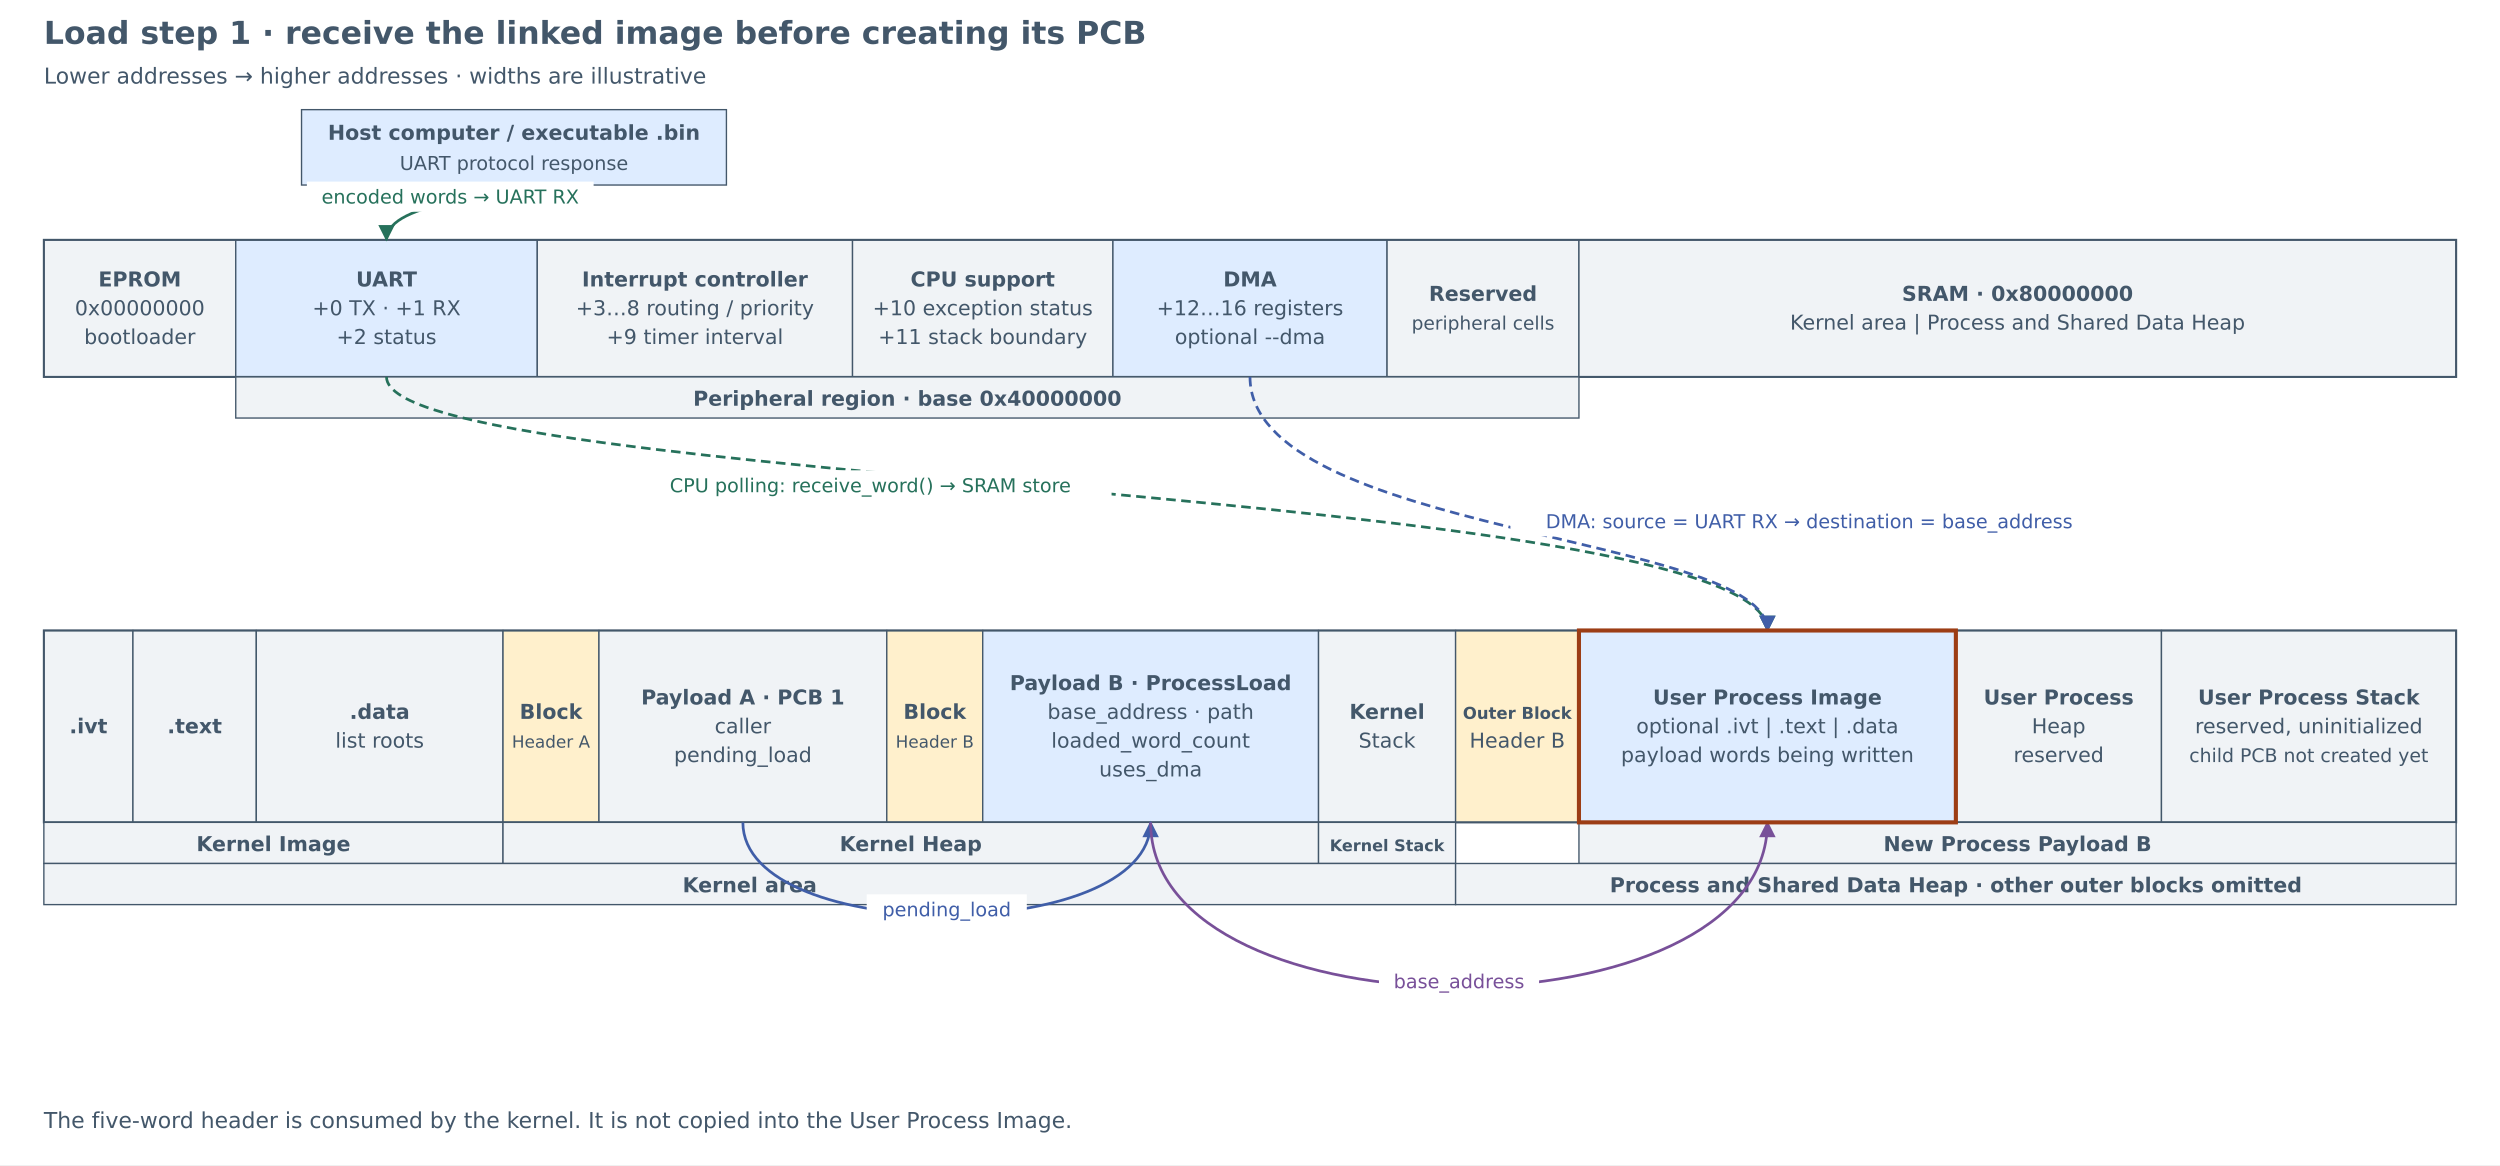
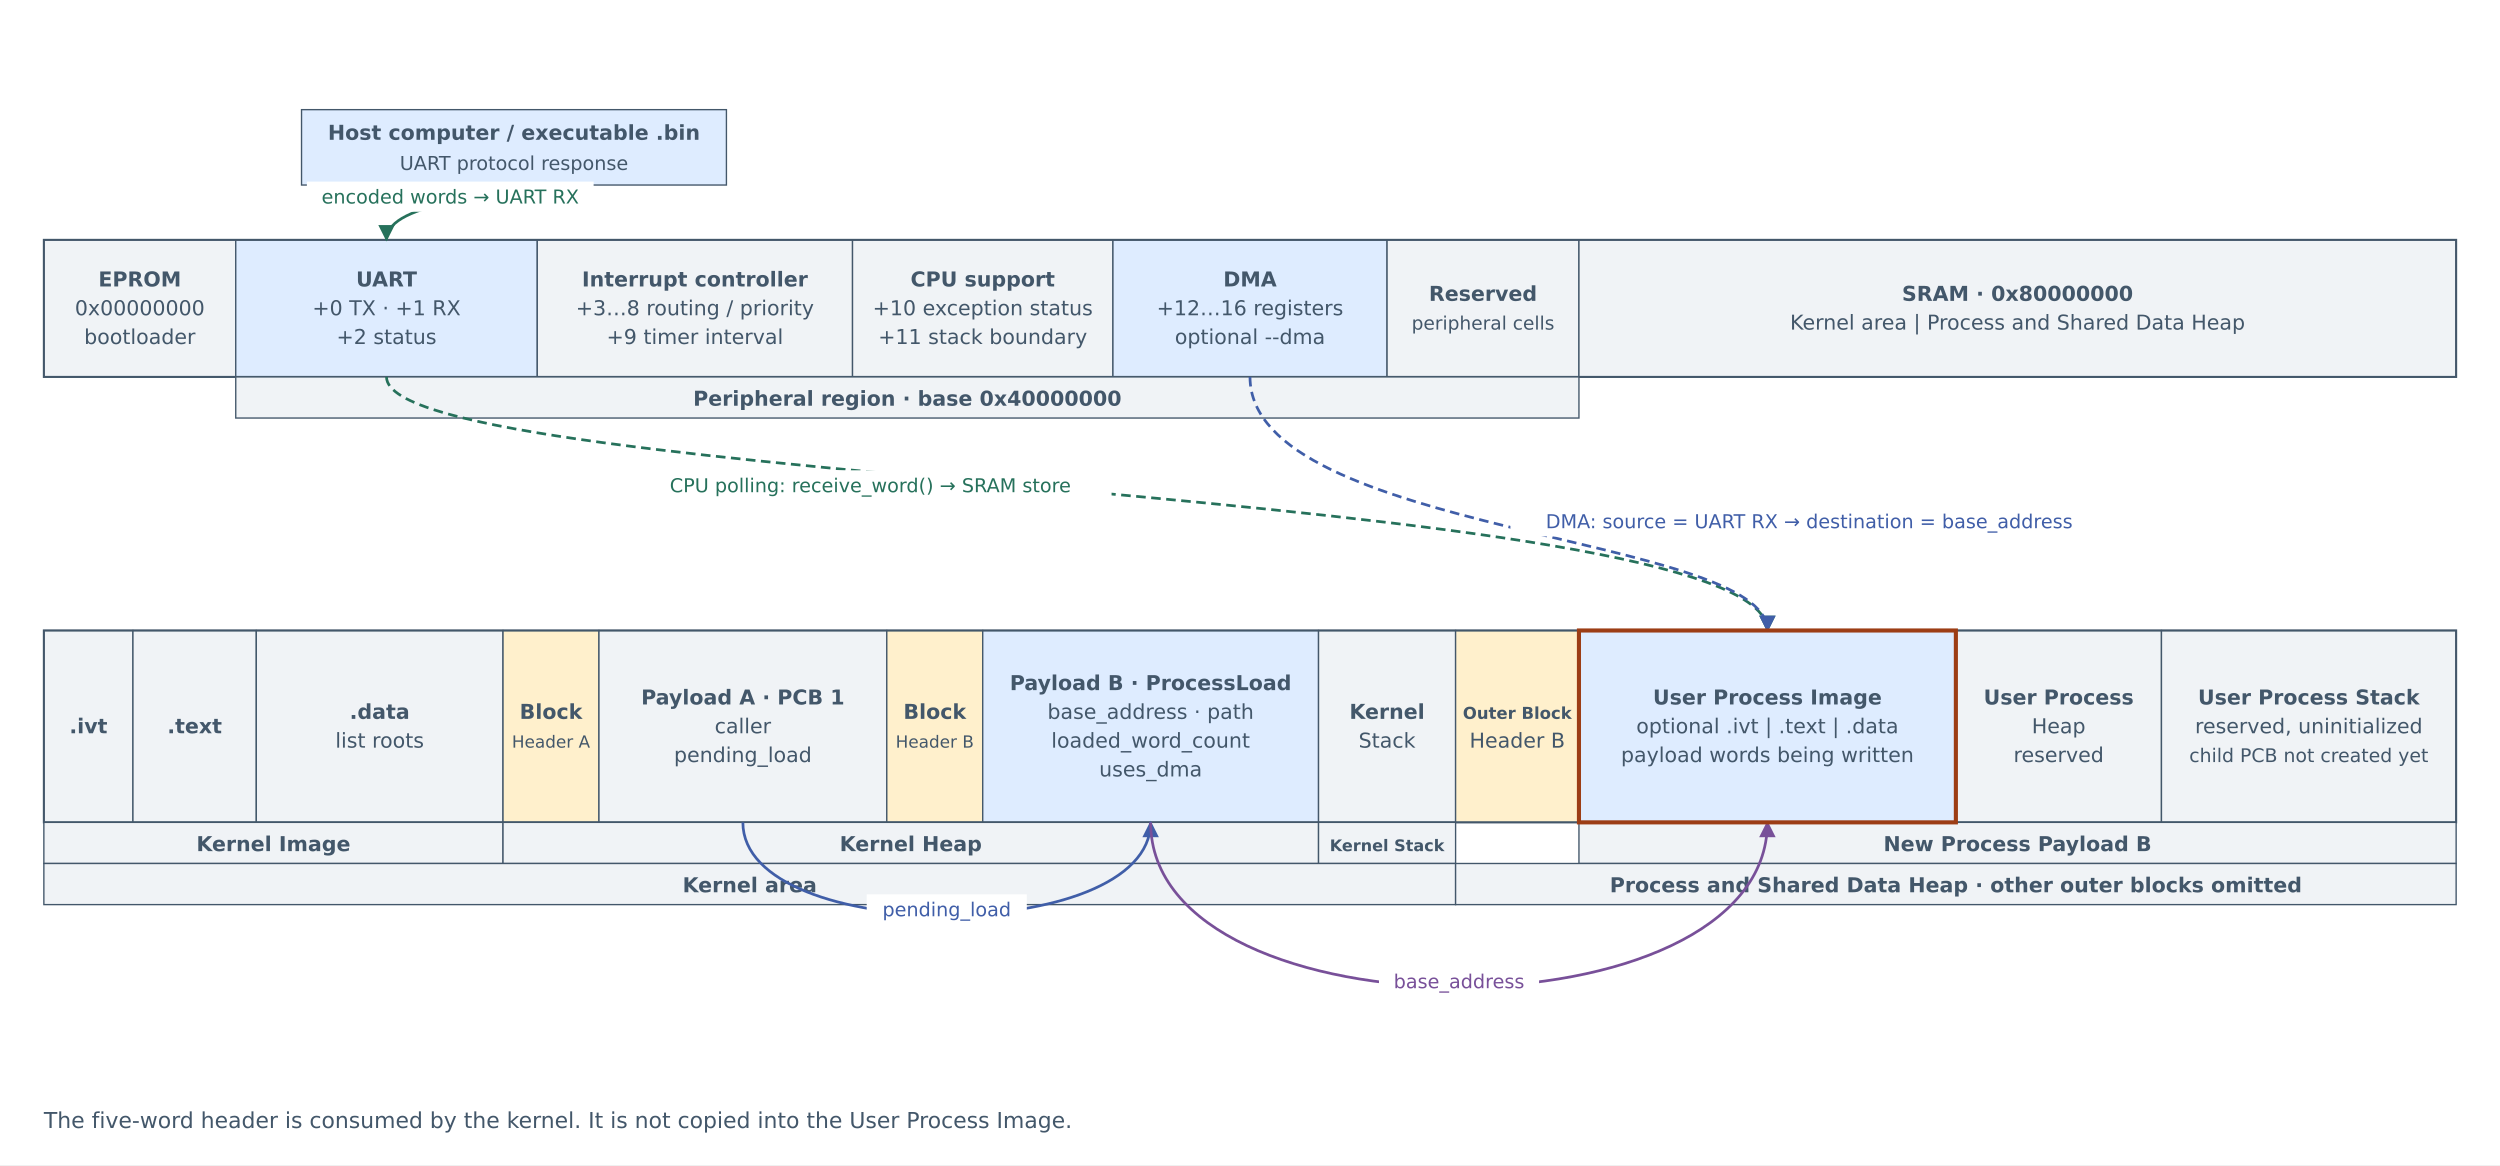
<svg xmlns="http://www.w3.org/2000/svg" width="1824" height="850" viewBox="0 0 1824 850" role="img" aria-labelledby="title desc">
  <defs>
    <marker id="405ea8" viewBox="0 0 10 10" refX="9" refY="5" markerWidth="6" markerHeight="6" orient="auto">
      <path d="M 0 0 L 10 5 L 0 10 z" fill="#405ea8" />
    </marker>
    <marker id="26715b" viewBox="0 0 10 10" refX="9" refY="5" markerWidth="6" markerHeight="6" orient="auto">
      <path d="M 0 0 L 10 5 L 0 10 z" fill="#26715b" />
    </marker>
    <marker id="785099" viewBox="0 0 10 10" refX="9" refY="5" markerWidth="6" markerHeight="6" orient="auto">
      <path d="M 0 0 L 10 5 L 0 10 z" fill="#785099" />
    </marker>
    <marker id="9c3d15" viewBox="0 0 10 10" refX="9" refY="5" markerWidth="6" markerHeight="6" orient="auto">
      <path d="M 0 0 L 10 5 L 0 10 z" fill="#9c3d15" />
    </marker>
  </defs>
  <rect width="1824" height="850" fill="white" />
  <g font-family="DejaVu Sans, sans-serif">
-     <text x="32" y="32" text-anchor="start" font-size="23" font-weight="bold" fill="#43576a">Load step 1 · receive the linked image before creating its PCB</text>
-     <text x="32" y="61" text-anchor="start" font-size="16" font-weight="normal" fill="#43576a">Lower addresses → higher addresses · widths are illustrative</text>
    <rect x="32" y="175" width="140" height="100" fill="#f0f3f6" stroke="#43576a" stroke-width="1" />
    <text x="102.0" y="209.0" text-anchor="middle" font-size="15" font-weight="bold" fill="#43576a">EPROM</text>
    <text x="102.0" y="230.0" text-anchor="middle" font-size="15" font-weight="normal" fill="#43576a">0x00000000</text>
    <text x="102.0" y="251.0" text-anchor="middle" font-size="15" font-weight="normal" fill="#43576a">bootloader</text>
    <rect x="172" y="175" width="220" height="100" fill="#deecff" stroke="#43576a" stroke-width="1" />
    <a href="../../../RETI-Emulator/include/uart.h">
      <text x="282.0" y="209.0" text-anchor="middle" font-size="15" font-weight="bold" fill="#43576a">UART</text>
    </a>
    <a href="../../../RETI-Emulator/include/uart.h">
      <text x="282.0" y="230.0" text-anchor="middle" font-size="15" font-weight="normal" fill="#43576a">+0 TX · +1 RX</text>
    </a>
    <a href="../../../RETI-Emulator/include/uart.h">
      <text x="282.0" y="251.0" text-anchor="middle" font-size="15" font-weight="normal" fill="#43576a">+2 status</text>
    </a>
    <rect x="392" y="175" width="230" height="100" fill="#f0f3f6" stroke="#43576a" stroke-width="1" />
    <text x="507.0" y="209.0" text-anchor="middle" font-size="15" font-weight="bold" fill="#43576a">Interrupt controller</text>
    <text x="507.0" y="230.0" text-anchor="middle" font-size="15" font-weight="normal" fill="#43576a">+3…8 routing / priority</text>
    <text x="507.0" y="251.0" text-anchor="middle" font-size="15" font-weight="normal" fill="#43576a">+9 timer interval</text>
    <rect x="622" y="175" width="190" height="100" fill="#f0f3f6" stroke="#43576a" stroke-width="1" />
    <text x="717.0" y="209.0" text-anchor="middle" font-size="15" font-weight="bold" fill="#43576a">CPU support</text>
    <text x="717.0" y="230.0" text-anchor="middle" font-size="15" font-weight="normal" fill="#43576a">+10 exception status</text>
    <text x="717.0" y="251.0" text-anchor="middle" font-size="15" font-weight="normal" fill="#43576a">+11 stack boundary</text>
    <rect x="812" y="175" width="200" height="100" fill="#deecff" stroke="#43576a" stroke-width="1" />
    <a href="../../common/dma.header#L5">
      <text x="912.0" y="209.0" text-anchor="middle" font-size="15" font-weight="bold" fill="#43576a">DMA</text>
    </a>
    <a href="../../common/dma.header#L5">
      <text x="912.0" y="230.0" text-anchor="middle" font-size="15" font-weight="normal" fill="#43576a">+12…16 registers</text>
    </a>
    <a href="../../common/dma.header#L5">
      <text x="912.0" y="251.0" text-anchor="middle" font-size="15" font-weight="normal" fill="#43576a">optional --dma</text>
    </a>
    <rect x="1012" y="175" width="140" height="100" fill="#f0f3f6" stroke="#43576a" stroke-width="1" />
    <text x="1082.0" y="219.5" text-anchor="middle" font-size="15" font-weight="bold" fill="#43576a">Reserved</text>
    <text x="1082.0" y="240.5" text-anchor="middle" font-size="13.559" font-weight="normal" fill="#43576a">peripheral cells</text>
    <rect x="1152" y="175" width="640" height="100" fill="#f0f3f6" stroke="#43576a" stroke-width="1" />
    <text x="1472.0" y="219.5" text-anchor="middle" font-size="15" font-weight="bold" fill="#43576a">SRAM · 0x80000000</text>
    <text x="1472.0" y="240.5" text-anchor="middle" font-size="15" font-weight="normal" fill="#43576a">Kernel area | Process and Shared Data Heap</text>
    <rect x="32" y="175" width="1760" height="100" fill="none" stroke="#43576a" stroke-width="1.5" />
    <rect x="172" y="275" width="980" height="30" fill="#f0f3f6" stroke="#43576a" stroke-width="1" />
    <text x="662.0" y="296" text-anchor="middle" font-size="15" font-weight="bold" fill="#43576a">Peripheral region · base 0x40000000</text>
    <rect x="220" y="80" width="310" height="55" fill="#deecff" stroke="#43576a" stroke-width="1" />
    <text x="375" y="102" text-anchor="middle" font-size="15" font-weight="bold" fill="#43576a">Host computer / executable .bin</text>
    <text x="375" y="124" text-anchor="middle" font-size="14" font-weight="normal" fill="#43576a">UART protocol response</text>
    <path d="M 375.0 135 C 375.0 145, 282.0 145, 282.0 175" fill="none" stroke="#26715b" stroke-width="2" marker-end="url(#26715b)" />
    <rect x="223.9" y="132.5" width="209.2" height="22" fill="white" stroke="none" stroke-width="1" />
    <text x="328.5" y="148.5" text-anchor="middle" font-size="14" font-weight="normal" fill="#26715b">encoded words → UART RX</text>
    <rect x="32" y="460" width="65" height="140" fill="#f0f3f6" stroke="#43576a" stroke-width="1" />
    <text x="64.5" y="535.0" text-anchor="middle" font-size="15" font-weight="bold" fill="#43576a">.ivt</text>
    <rect x="97" y="460" width="90" height="140" fill="#f0f3f6" stroke="#43576a" stroke-width="1" />
    <text x="142.0" y="535.0" text-anchor="middle" font-size="15" font-weight="bold" fill="#43576a">.text</text>
    <rect x="187" y="460" width="180" height="140" fill="#f0f3f6" stroke="#43576a" stroke-width="1" />
    <text x="277.0" y="524.5" text-anchor="middle" font-size="15" font-weight="bold" fill="#43576a">.data</text>
    <text x="277.0" y="545.5" text-anchor="middle" font-size="15" font-weight="normal" fill="#43576a">list roots</text>
    <rect x="367" y="460" width="70" height="140" fill="#fff0cc" stroke="#43576a" stroke-width="1" />
    <text x="402.0" y="524.5" text-anchor="middle" font-size="15" font-weight="bold" fill="#43576a">Block</text>
    <text x="402.0" y="545.5" text-anchor="middle" font-size="12.288" font-weight="normal" fill="#43576a">Header A</text>
    <rect x="437" y="460" width="210" height="140" fill="#f0f3f6" stroke="#43576a" stroke-width="1" />
    <text x="542.0" y="514.0" text-anchor="middle" font-size="15" font-weight="bold" fill="#43576a">Payload A · PCB 1</text>
    <text x="542.0" y="535.0" text-anchor="middle" font-size="15" font-weight="normal" fill="#43576a">caller</text>
    <text x="542.0" y="556.0" text-anchor="middle" font-size="15" font-weight="normal" fill="#43576a">pending_load</text>
    <rect x="647" y="460" width="70" height="140" fill="#fff0cc" stroke="#43576a" stroke-width="1" />
    <text x="682.0" y="524.5" text-anchor="middle" font-size="15" font-weight="bold" fill="#43576a">Block</text>
    <text x="682.0" y="545.5" text-anchor="middle" font-size="12.288" font-weight="normal" fill="#43576a">Header B</text>
    <rect x="717" y="460" width="245" height="140" fill="#deecff" stroke="#43576a" stroke-width="1" />
    <text x="839.5" y="503.5" text-anchor="middle" font-size="15" font-weight="bold" fill="#43576a">Payload B · ProcessLoad</text>
    <text x="839.5" y="524.5" text-anchor="middle" font-size="15" font-weight="normal" fill="#43576a">base_address · path</text>
    <text x="839.5" y="545.5" text-anchor="middle" font-size="15" font-weight="normal" fill="#43576a">loaded_word_count</text>
    <text x="839.5" y="566.5" text-anchor="middle" font-size="15" font-weight="normal" fill="#43576a">uses_dma</text>
    <rect x="962" y="460" width="100" height="140" fill="#f0f3f6" stroke="#43576a" stroke-width="1" />
    <text x="1012.0" y="524.5" text-anchor="middle" font-size="15" font-weight="bold" fill="#43576a">Kernel</text>
    <text x="1012.0" y="545.5" text-anchor="middle" font-size="15" font-weight="normal" fill="#43576a">Stack</text>
    <rect x="1062" y="460" width="90" height="140" fill="#fff0cc" stroke="#43576a" stroke-width="1" />
    <text x="1107.0" y="524.5" text-anchor="middle" font-size="12.018" font-weight="bold" fill="#43576a">Outer Block</text>
    <text x="1107.0" y="545.5" text-anchor="middle" font-size="15" font-weight="normal" fill="#43576a">Header B</text>
    <rect x="1152" y="460" width="275" height="140" fill="#deecff" stroke="#43576a" stroke-width="1" />
    <text x="1289.5" y="514.0" text-anchor="middle" font-size="15" font-weight="bold" fill="#43576a">User Process Image</text>
    <text x="1289.5" y="535.0" text-anchor="middle" font-size="15" font-weight="normal" fill="#43576a">optional .ivt | .text | .data</text>
    <text x="1289.5" y="556.0" text-anchor="middle" font-size="15" font-weight="normal" fill="#43576a">payload words being written</text>
    <rect x="1427" y="460" width="150" height="140" fill="#f0f3f6" stroke="#43576a" stroke-width="1" />
    <text x="1502.0" y="514.0" text-anchor="middle" font-size="15" font-weight="bold" fill="#43576a">User Process</text>
    <text x="1502.0" y="535.0" text-anchor="middle" font-size="15" font-weight="normal" fill="#43576a">Heap</text>
    <text x="1502.0" y="556.0" text-anchor="middle" font-size="15" font-weight="normal" fill="#43576a">reserved</text>
    <rect x="1577" y="460" width="215" height="140" fill="#f0f3f6" stroke="#43576a" stroke-width="1" />
    <text x="1684.5" y="514.0" text-anchor="middle" font-size="15" font-weight="bold" fill="#43576a">User Process Stack</text>
    <text x="1684.5" y="535.0" text-anchor="middle" font-size="14.959" font-weight="normal" fill="#43576a">reserved, uninitialized</text>
    <text x="1684.5" y="556.0" text-anchor="middle" font-size="13.763" font-weight="normal" fill="#43576a">child PCB not created yet</text>
    <rect x="32" y="460" width="1760" height="140" fill="none" stroke="#43576a" stroke-width="1.5" />
    <rect x="32" y="600" width="335" height="30" fill="#f0f3f6" stroke="#43576a" stroke-width="1" />
    <text x="199.5" y="621" text-anchor="middle" font-size="15" font-weight="bold" fill="#43576a">Kernel Image</text>
    <rect x="367" y="600" width="595" height="30" fill="#f0f3f6" stroke="#43576a" stroke-width="1" />
    <text x="664.5" y="621" text-anchor="middle" font-size="15" font-weight="bold" fill="#43576a">Kernel Heap</text>
    <rect x="962" y="600" width="100" height="30" fill="#f0f3f6" stroke="#43576a" stroke-width="1" />
    <text x="1012.0" y="621" text-anchor="middle" font-size="11.719" font-weight="bold" fill="#43576a">Kernel Stack</text>
    <rect x="1152" y="600" width="640" height="30" fill="#f0f3f6" stroke="#43576a" stroke-width="1" />
    <text x="1472.0" y="621" text-anchor="middle" font-size="15" font-weight="bold" fill="#43576a">New Process Payload B</text>
    <rect x="32" y="630" width="1030" height="30" fill="#f0f3f6" stroke="#43576a" stroke-width="1" />
    <text x="547.0" y="651" text-anchor="middle" font-size="15" font-weight="bold" fill="#43576a">Kernel area</text>
    <rect x="1062" y="630" width="730" height="30" fill="#f0f3f6" stroke="#43576a" stroke-width="1" />
    <text x="1427.0" y="651" text-anchor="middle" font-size="15" font-weight="bold" fill="#43576a">Process and Shared Data Heap · other outer blocks omitted</text>
    <path d="M 542.0 600 C 542.0 690, 839.5 690, 839.5 600" fill="none" stroke="#405ea8" stroke-width="2" marker-end="url(#405ea8)" />
    <rect x="632.35" y="652.5" width="116.8" height="22" fill="white" stroke="none" stroke-width="1" />
    <text x="690.75" y="668.5" text-anchor="middle" font-size="14" font-weight="normal" fill="#405ea8">pending_load</text>
    <path d="M 839.5 600 C 839.5 760, 1289.5 760, 1289.5 600" fill="none" stroke="#785099" stroke-width="2" marker-end="url(#785099)" />
    <rect x="1006.1" y="705.0" width="116.8" height="22" fill="white" stroke="none" stroke-width="1" />
    <text x="1064.5" y="721.0" text-anchor="middle" font-size="14" font-weight="normal" fill="#785099">base_address</text>
    <path d="M 282.0 275 C 282.0 355, 1289.5 355, 1289.5 460" fill="none" stroke="#26715b" stroke-width="2" stroke-dasharray="7 4" marker-end="url(#26715b)" />
    <rect x="459.0" y="343.125" width="352.0" height="22" fill="white" stroke="none" stroke-width="1" />
    <text x="635" y="359.125" text-anchor="middle" font-size="14" font-weight="normal" fill="#26715b">CPU polling: receive_word() → SRAM store</text>
    <path d="M 912.0 275 C 912.0 390, 1289.5 390, 1289.5 460" fill="none" stroke="#405ea8" stroke-width="2" stroke-dasharray="7 4" marker-end="url(#405ea8)" />
    <rect x="1102.0" y="369.375" width="436.0" height="22" fill="white" stroke="none" stroke-width="1" />
    <text x="1320" y="385.375" text-anchor="middle" font-size="14" font-weight="normal" fill="#405ea8">DMA: source = UART RX → destination = base_address</text>
    <rect x="1152" y="460" width="275" height="140" fill="none" stroke="#9c3d15" stroke-width="3" />
    <text x="32" y="823" text-anchor="start" font-size="16" font-weight="normal" fill="#43576a">The five-word header is consumed by the kernel. It is not copied into the User Process Image.</text>
  </g>
</svg>
